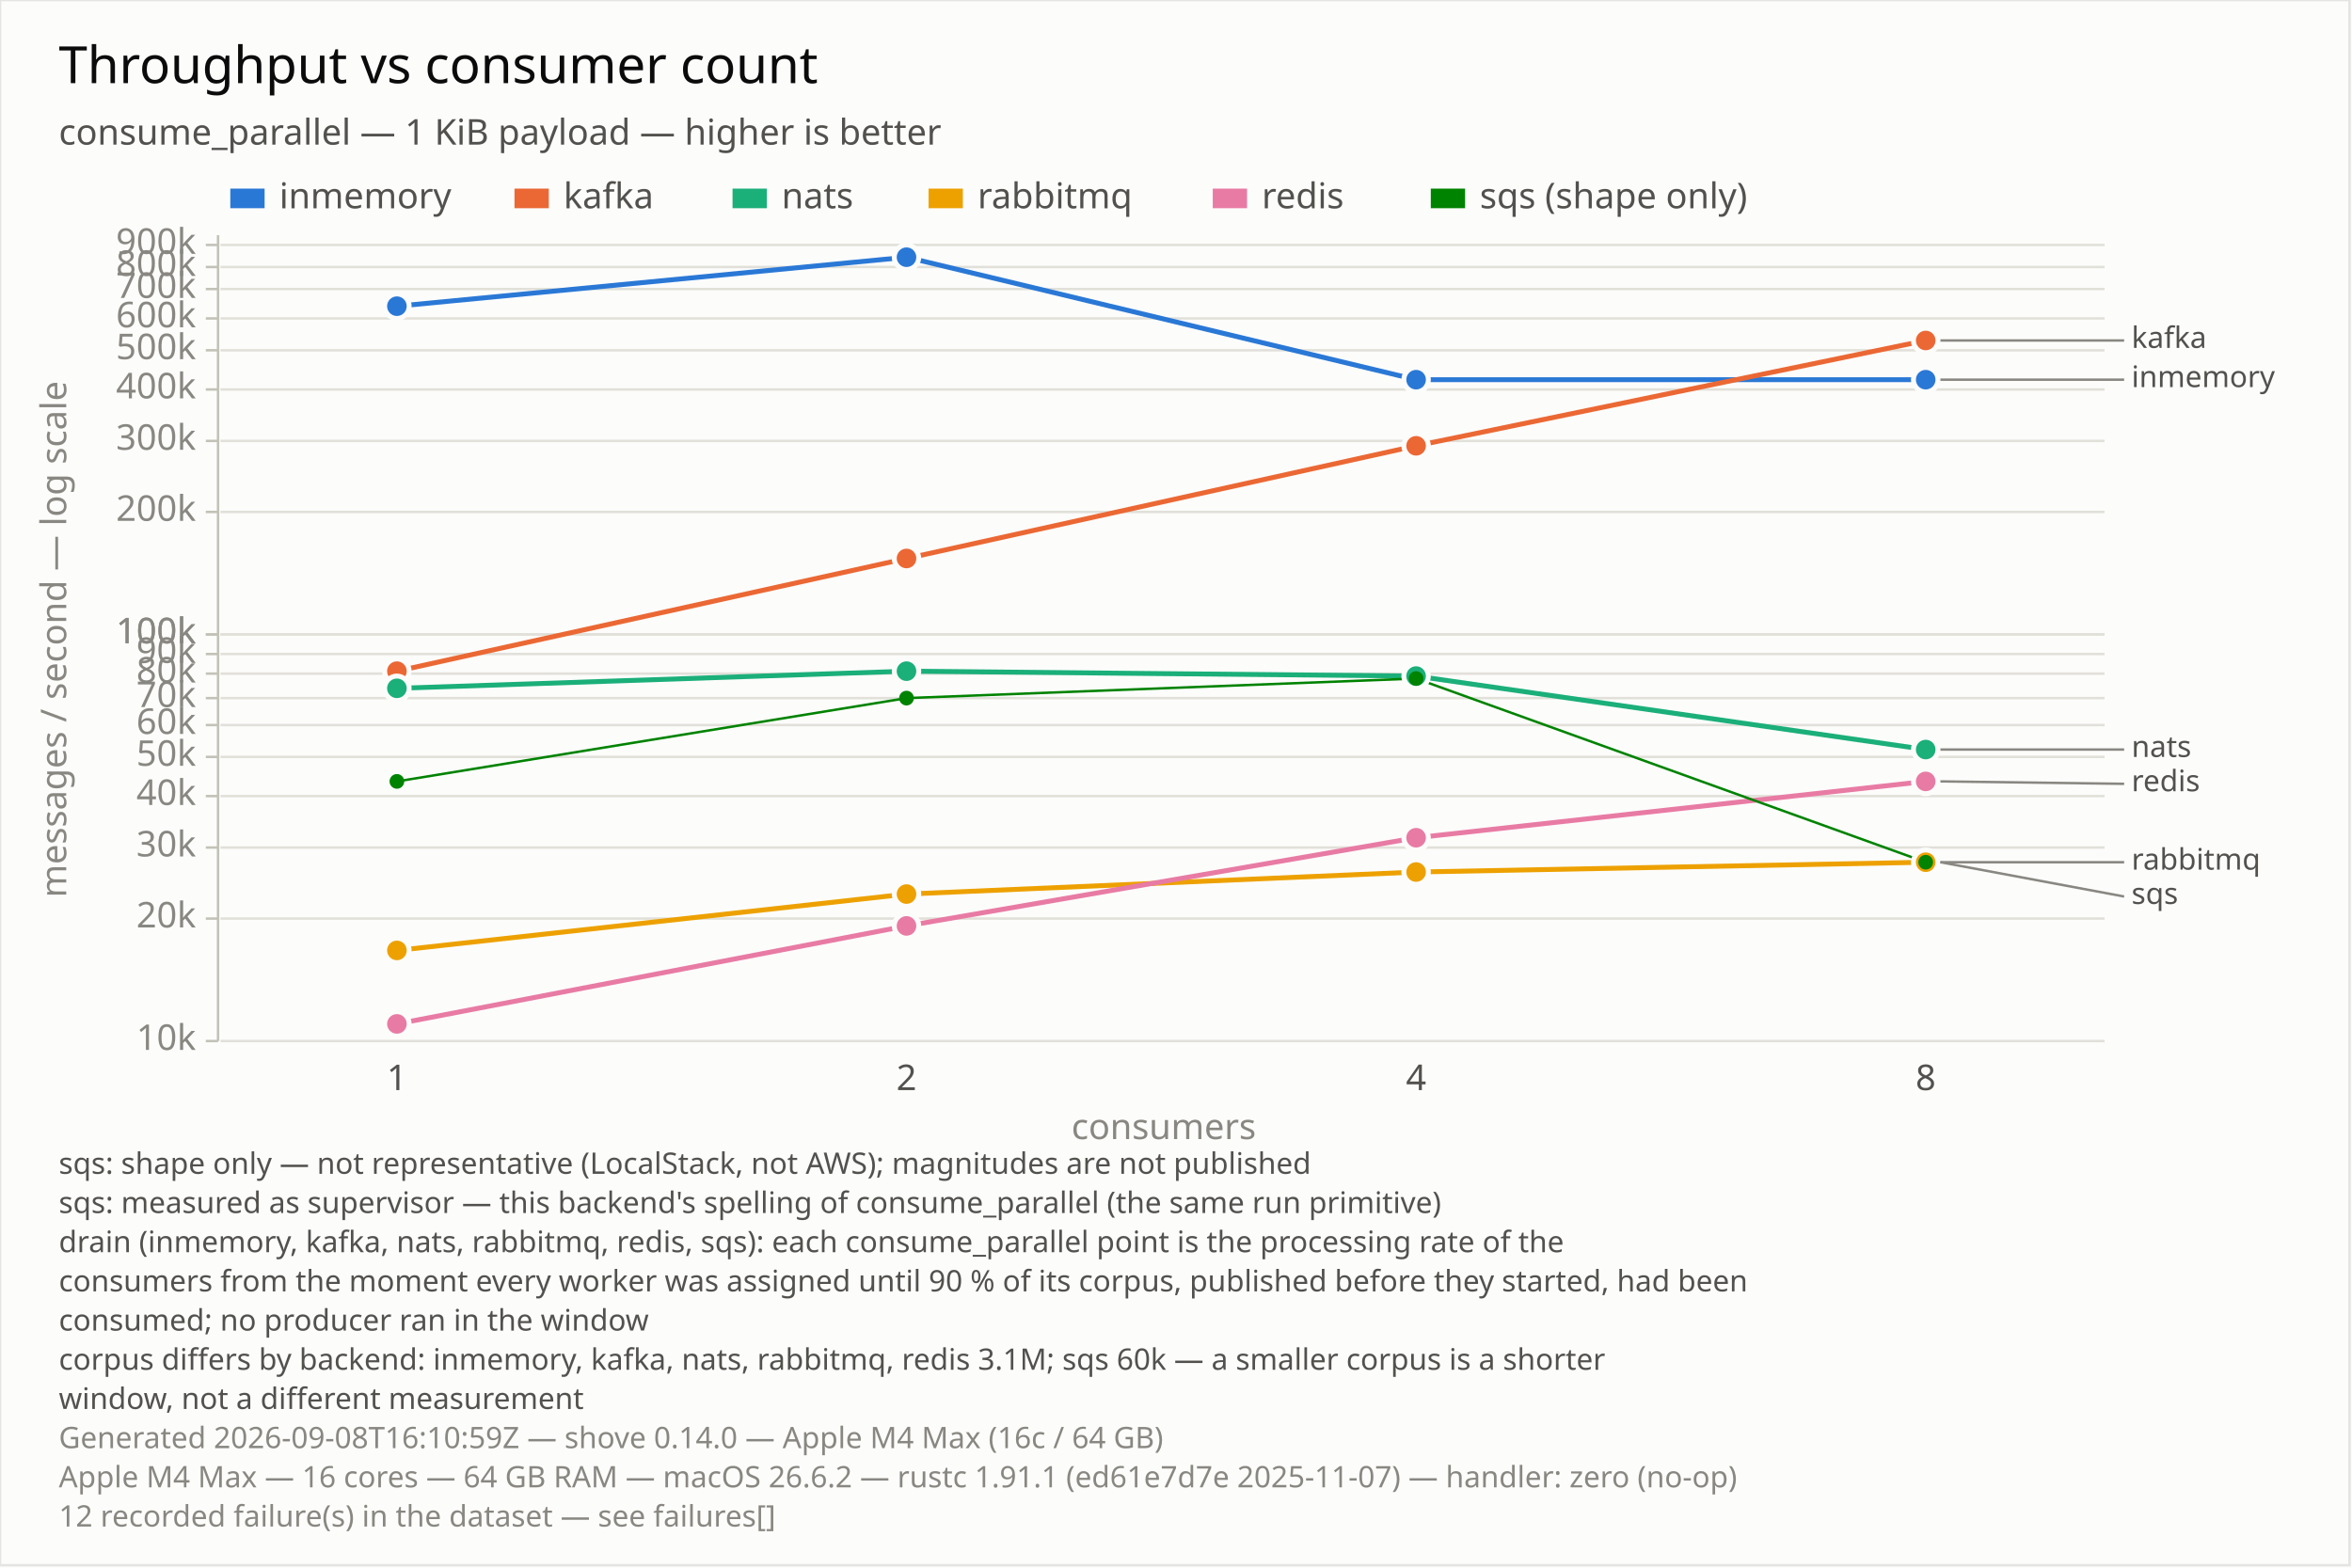
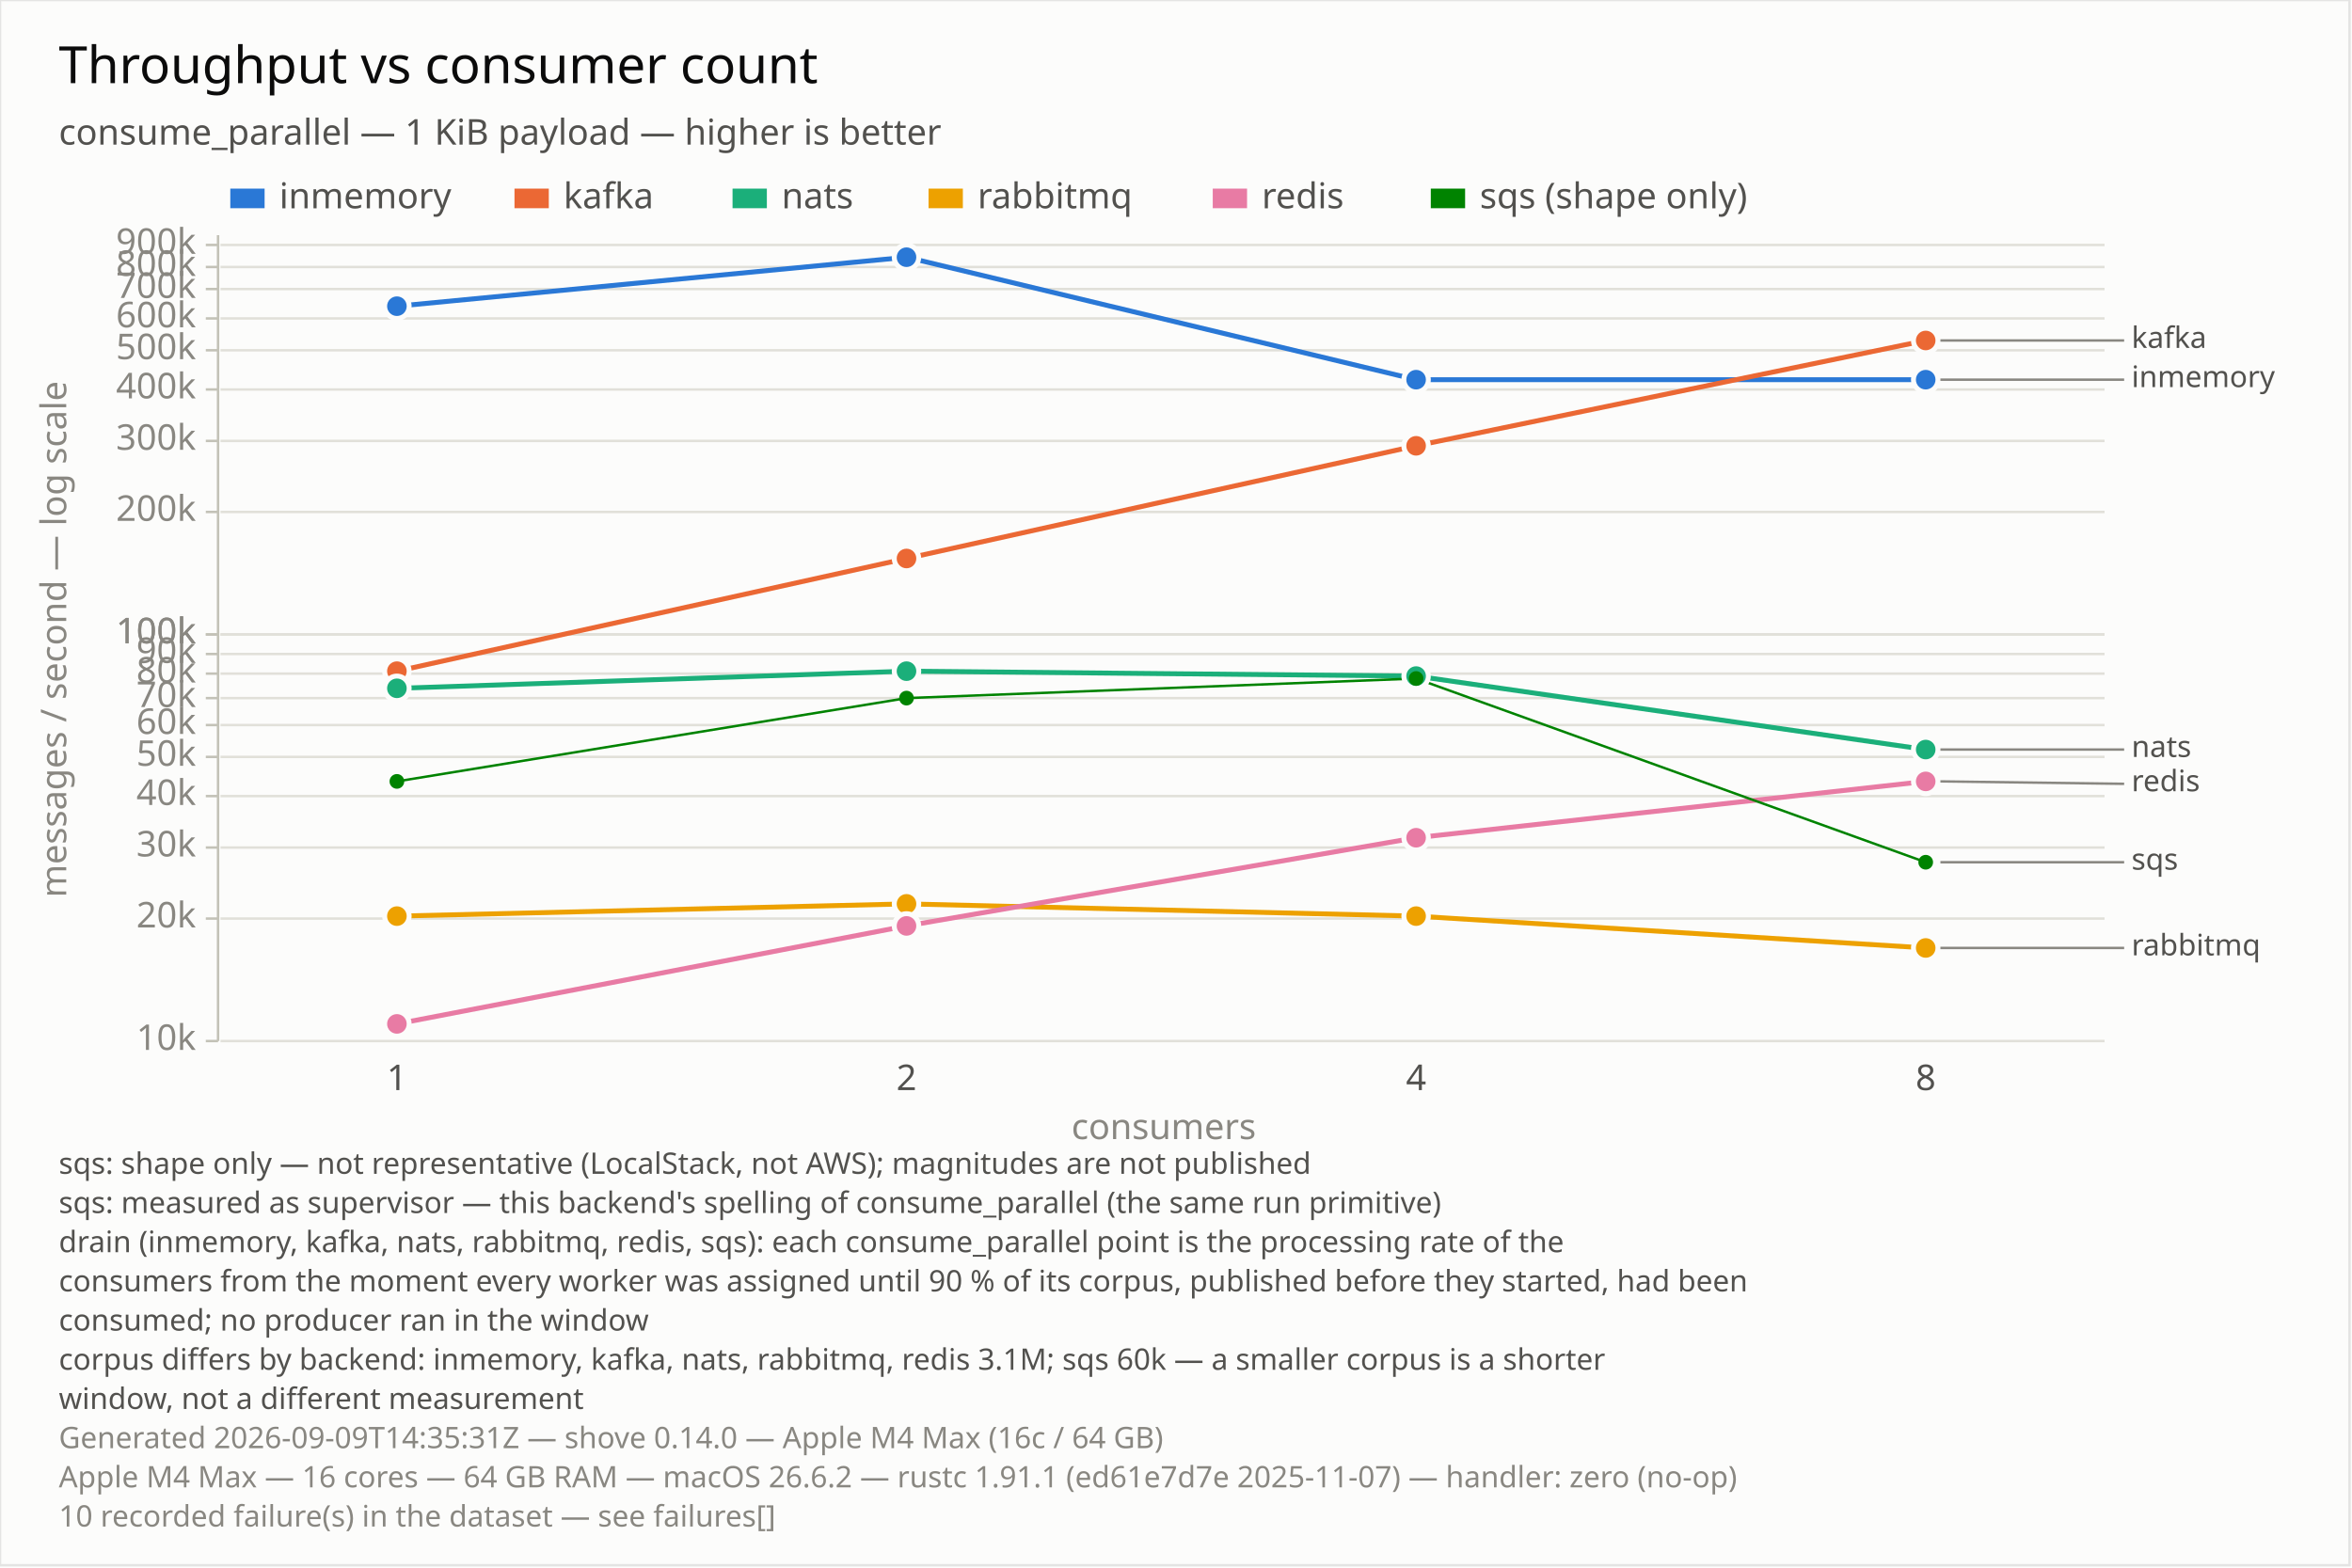
<svg xmlns="http://www.w3.org/2000/svg" width="960" height="640" viewBox="0 0 960 640">
  <rect x="0" y="0" width="960" height="640" opacity="1" fill="#FCFCFB" stroke="none" />
  <rect x="0" y="0" width="959" height="639" opacity="0.1" fill="none" stroke="#0B0B0B" />
  <text x="24" y="18" dy="0.76em" text-anchor="start" font-family="sans-serif" font-size="20.968" opacity="1" fill="#0B0B0B">
Throughput vs consumer count
</text>
  <text x="24" y="48" dy="0.76em" text-anchor="start" font-family="sans-serif" font-size="14.516" opacity="1" fill="#52514E">
consume_parallel — 1 KiB payload — higher is better
</text>
  <text x="24" y="470" dy="0.76em" text-anchor="start" font-family="sans-serif" font-size="12.097" opacity="1" fill="#52514E">
sqs: shape only — not representative (LocalStack, not AWS); magnitudes are not published
</text>
  <text x="24" y="486" dy="0.76em" text-anchor="start" font-family="sans-serif" font-size="12.097" opacity="1" fill="#52514E">
sqs: measured as supervisor — this backend's spelling of consume_parallel (the same run primitive)
</text>
  <text x="24" y="502" dy="0.76em" text-anchor="start" font-family="sans-serif" font-size="12.097" opacity="1" fill="#52514E">
drain (inmemory, kafka, nats, rabbitmq, redis, sqs): each consume_parallel point is the processing rate of the
</text>
  <text x="24" y="518" dy="0.76em" text-anchor="start" font-family="sans-serif" font-size="12.097" opacity="1" fill="#52514E">
consumers from the moment every worker was assigned until 90 % of its corpus, published before they started, had been
</text>
  <text x="24" y="534" dy="0.76em" text-anchor="start" font-family="sans-serif" font-size="12.097" opacity="1" fill="#52514E">
consumed; no producer ran in the window
</text>
  <text x="24" y="550" dy="0.76em" text-anchor="start" font-family="sans-serif" font-size="12.097" opacity="1" fill="#52514E">
corpus differs by backend: inmemory, kafka, nats, rabbitmq, redis 3.1M; sqs 60k — a smaller corpus is a shorter
</text>
  <text x="24" y="566" dy="0.76em" text-anchor="start" font-family="sans-serif" font-size="12.097" opacity="1" fill="#52514E">
window, not a different measurement
</text>
  <text x="24" y="582" dy="0.76em" text-anchor="start" font-family="sans-serif" font-size="12.097" opacity="1" fill="#898781">
- Generated 2026-09-08T16:10:59Z — shove 0.14.0 — Apple M4 Max (16c / 64 GB)
+ Generated 2026-09-09T14:35:31Z — shove 0.14.0 — Apple M4 Max (16c / 64 GB)
</text>
  <text x="24" y="598" dy="0.76em" text-anchor="start" font-family="sans-serif" font-size="12.097" opacity="1" fill="#898781">
Apple M4 Max — 16 cores — 64 GB RAM — macOS 26.6.2 — rustc 1.91.1 (ed61e7d7e 2025-11-07) — handler: zero (no-op)
</text>
  <text x="24" y="614" dy="0.76em" text-anchor="start" font-family="sans-serif" font-size="12.097" opacity="1" fill="#898781">
- 12 recorded failure(s) in the dataset — see failures[]
+ 10 recorded failure(s) in the dataset — see failures[]
</text>
  <text x="16" y="261" dy="0.76em" text-anchor="middle" font-family="sans-serif" font-size="14.516" opacity="1" fill="#898781" transform="rotate(270, 16, 261)">
messages / second — log scale
</text>
  <line opacity="1" stroke="#E1E0D9" stroke-width="1" x1="90" y1="425" x2="859" y2="425" />
  <line opacity="1" stroke="#E1E0D9" stroke-width="1" x1="90" y1="375" x2="859" y2="375" />
  <line opacity="1" stroke="#E1E0D9" stroke-width="1" x1="90" y1="346" x2="859" y2="346" />
  <line opacity="1" stroke="#E1E0D9" stroke-width="1" x1="90" y1="325" x2="859" y2="325" />
  <line opacity="1" stroke="#E1E0D9" stroke-width="1" x1="90" y1="309" x2="859" y2="309" />
  <line opacity="1" stroke="#E1E0D9" stroke-width="1" x1="90" y1="296" x2="859" y2="296" />
  <line opacity="1" stroke="#E1E0D9" stroke-width="1" x1="90" y1="285" x2="859" y2="285" />
  <line opacity="1" stroke="#E1E0D9" stroke-width="1" x1="90" y1="275" x2="859" y2="275" />
  <line opacity="1" stroke="#E1E0D9" stroke-width="1" x1="90" y1="267" x2="859" y2="267" />
  <line opacity="1" stroke="#E1E0D9" stroke-width="1" x1="90" y1="259" x2="859" y2="259" />
  <line opacity="1" stroke="#E1E0D9" stroke-width="1" x1="90" y1="259" x2="859" y2="259" />
  <line opacity="1" stroke="#E1E0D9" stroke-width="1" x1="90" y1="209" x2="859" y2="209" />
  <line opacity="1" stroke="#E1E0D9" stroke-width="1" x1="90" y1="180" x2="859" y2="180" />
  <line opacity="1" stroke="#E1E0D9" stroke-width="1" x1="90" y1="159" x2="859" y2="159" />
  <line opacity="1" stroke="#E1E0D9" stroke-width="1" x1="90" y1="143" x2="859" y2="143" />
  <line opacity="1" stroke="#E1E0D9" stroke-width="1" x1="90" y1="130" x2="859" y2="130" />
  <line opacity="1" stroke="#E1E0D9" stroke-width="1" x1="90" y1="118" x2="859" y2="118" />
  <line opacity="1" stroke="#E1E0D9" stroke-width="1" x1="90" y1="109" x2="859" y2="109" />
  <line opacity="1" stroke="#E1E0D9" stroke-width="1" x1="90" y1="100" x2="859" y2="100" />
  <polyline fill="none" opacity="1" stroke="#C3C2B7" stroke-width="1" points="89,96 89,425 " />
  <text x="80" y="425" dy="0.5ex" text-anchor="end" font-family="sans-serif" font-size="14.516" opacity="1" fill="#898781">
10k
</text>
  <polyline fill="none" opacity="1" stroke="#C3C2B7" stroke-width="1" points="84,425 89,425 " />
  <text x="80" y="375" dy="0.5ex" text-anchor="end" font-family="sans-serif" font-size="14.516" opacity="1" fill="#898781">
20k
</text>
  <polyline fill="none" opacity="1" stroke="#C3C2B7" stroke-width="1" points="84,375 89,375 " />
  <text x="80" y="346" dy="0.5ex" text-anchor="end" font-family="sans-serif" font-size="14.516" opacity="1" fill="#898781">
30k
</text>
  <polyline fill="none" opacity="1" stroke="#C3C2B7" stroke-width="1" points="84,346 89,346 " />
  <text x="80" y="325" dy="0.5ex" text-anchor="end" font-family="sans-serif" font-size="14.516" opacity="1" fill="#898781">
40k
</text>
  <polyline fill="none" opacity="1" stroke="#C3C2B7" stroke-width="1" points="84,325 89,325 " />
  <text x="80" y="309" dy="0.5ex" text-anchor="end" font-family="sans-serif" font-size="14.516" opacity="1" fill="#898781">
50k
</text>
  <polyline fill="none" opacity="1" stroke="#C3C2B7" stroke-width="1" points="84,309 89,309 " />
  <text x="80" y="296" dy="0.5ex" text-anchor="end" font-family="sans-serif" font-size="14.516" opacity="1" fill="#898781">
60k
</text>
  <polyline fill="none" opacity="1" stroke="#C3C2B7" stroke-width="1" points="84,296 89,296 " />
  <text x="80" y="285" dy="0.5ex" text-anchor="end" font-family="sans-serif" font-size="14.516" opacity="1" fill="#898781">
70k
</text>
  <polyline fill="none" opacity="1" stroke="#C3C2B7" stroke-width="1" points="84,285 89,285 " />
  <text x="80" y="275" dy="0.5ex" text-anchor="end" font-family="sans-serif" font-size="14.516" opacity="1" fill="#898781">
80k
</text>
  <polyline fill="none" opacity="1" stroke="#C3C2B7" stroke-width="1" points="84,275 89,275 " />
  <text x="80" y="267" dy="0.5ex" text-anchor="end" font-family="sans-serif" font-size="14.516" opacity="1" fill="#898781">
90k
</text>
  <polyline fill="none" opacity="1" stroke="#C3C2B7" stroke-width="1" points="84,267 89,267 " />
  <text x="80" y="259" dy="0.5ex" text-anchor="end" font-family="sans-serif" font-size="14.516" opacity="1" fill="#898781">
100k
</text>
  <polyline fill="none" opacity="1" stroke="#C3C2B7" stroke-width="1" points="84,259 89,259 " />
  <text x="80" y="259" dy="0.5ex" text-anchor="end" font-family="sans-serif" font-size="14.516" opacity="1" fill="#898781">
100k
</text>
  <polyline fill="none" opacity="1" stroke="#C3C2B7" stroke-width="1" points="84,259 89,259 " />
  <text x="80" y="209" dy="0.5ex" text-anchor="end" font-family="sans-serif" font-size="14.516" opacity="1" fill="#898781">
200k
</text>
  <polyline fill="none" opacity="1" stroke="#C3C2B7" stroke-width="1" points="84,209 89,209 " />
  <text x="80" y="180" dy="0.5ex" text-anchor="end" font-family="sans-serif" font-size="14.516" opacity="1" fill="#898781">
300k
</text>
  <polyline fill="none" opacity="1" stroke="#C3C2B7" stroke-width="1" points="84,180 89,180 " />
  <text x="80" y="159" dy="0.5ex" text-anchor="end" font-family="sans-serif" font-size="14.516" opacity="1" fill="#898781">
400k
</text>
  <polyline fill="none" opacity="1" stroke="#C3C2B7" stroke-width="1" points="84,159 89,159 " />
  <text x="80" y="143" dy="0.5ex" text-anchor="end" font-family="sans-serif" font-size="14.516" opacity="1" fill="#898781">
500k
</text>
  <polyline fill="none" opacity="1" stroke="#C3C2B7" stroke-width="1" points="84,143 89,143 " />
  <text x="80" y="130" dy="0.5ex" text-anchor="end" font-family="sans-serif" font-size="14.516" opacity="1" fill="#898781">
600k
</text>
  <polyline fill="none" opacity="1" stroke="#C3C2B7" stroke-width="1" points="84,130 89,130 " />
  <text x="80" y="118" dy="0.5ex" text-anchor="end" font-family="sans-serif" font-size="14.516" opacity="1" fill="#898781">
700k
</text>
  <polyline fill="none" opacity="1" stroke="#C3C2B7" stroke-width="1" points="84,118 89,118 " />
  <text x="80" y="109" dy="0.5ex" text-anchor="end" font-family="sans-serif" font-size="14.516" opacity="1" fill="#898781">
800k
</text>
  <polyline fill="none" opacity="1" stroke="#C3C2B7" stroke-width="1" points="84,109 89,109 " />
  <text x="80" y="100" dy="0.5ex" text-anchor="end" font-family="sans-serif" font-size="14.516" opacity="1" fill="#898781">
900k
</text>
  <polyline fill="none" opacity="1" stroke="#C3C2B7" stroke-width="1" points="84,100 89,100 " />
  <polyline fill="none" opacity="1" stroke="#2A78D6" stroke-width="2" points="162,125 370,105 578,155 786,155 " />
  <polyline fill="none" opacity="1" stroke="#EB6834" stroke-width="2" points="162,274 370,228 578,182 786,139 " />
  <polyline fill="none" opacity="1" stroke="#1BAF7A" stroke-width="2" points="162,281 370,274 578,276 786,306 " />
-   <polyline fill="none" opacity="1" stroke="#EDA100" stroke-width="2" points="162,388 370,365 578,356 786,352 " />
+   <polyline fill="none" opacity="1" stroke="#EDA100" stroke-width="2" points="162,374 370,369 578,374 786,387 " />
  <polyline fill="none" opacity="1" stroke="#E87BA4" stroke-width="2" points="162,418 370,378 578,342 786,319 " />
  <polyline fill="none" opacity="1" stroke="#008300" stroke-width="1" points="162,319 370,285 578,277 786,352 " />
  <circle cx="162" cy="125" r="6" opacity="1" fill="#FCFCFB" stroke="none" stroke-width="0" />
  <circle cx="162" cy="125" r="4" opacity="1" fill="#2A78D6" stroke="none" stroke-width="0" />
  <circle cx="370" cy="105" r="6" opacity="1" fill="#FCFCFB" stroke="none" stroke-width="0" />
  <circle cx="370" cy="105" r="4" opacity="1" fill="#2A78D6" stroke="none" stroke-width="0" />
  <circle cx="578" cy="155" r="6" opacity="1" fill="#FCFCFB" stroke="none" stroke-width="0" />
  <circle cx="578" cy="155" r="4" opacity="1" fill="#2A78D6" stroke="none" stroke-width="0" />
  <circle cx="786" cy="155" r="6" opacity="1" fill="#FCFCFB" stroke="none" stroke-width="0" />
  <circle cx="786" cy="155" r="4" opacity="1" fill="#2A78D6" stroke="none" stroke-width="0" />
  <circle cx="162" cy="274" r="6" opacity="1" fill="#FCFCFB" stroke="none" stroke-width="0" />
  <circle cx="162" cy="274" r="4" opacity="1" fill="#EB6834" stroke="none" stroke-width="0" />
  <circle cx="370" cy="228" r="6" opacity="1" fill="#FCFCFB" stroke="none" stroke-width="0" />
  <circle cx="370" cy="228" r="4" opacity="1" fill="#EB6834" stroke="none" stroke-width="0" />
  <circle cx="578" cy="182" r="6" opacity="1" fill="#FCFCFB" stroke="none" stroke-width="0" />
  <circle cx="578" cy="182" r="4" opacity="1" fill="#EB6834" stroke="none" stroke-width="0" />
  <circle cx="786" cy="139" r="6" opacity="1" fill="#FCFCFB" stroke="none" stroke-width="0" />
  <circle cx="786" cy="139" r="4" opacity="1" fill="#EB6834" stroke="none" stroke-width="0" />
  <circle cx="162" cy="281" r="6" opacity="1" fill="#FCFCFB" stroke="none" stroke-width="0" />
  <circle cx="162" cy="281" r="4" opacity="1" fill="#1BAF7A" stroke="none" stroke-width="0" />
  <circle cx="370" cy="274" r="6" opacity="1" fill="#FCFCFB" stroke="none" stroke-width="0" />
  <circle cx="370" cy="274" r="4" opacity="1" fill="#1BAF7A" stroke="none" stroke-width="0" />
  <circle cx="578" cy="276" r="6" opacity="1" fill="#FCFCFB" stroke="none" stroke-width="0" />
  <circle cx="578" cy="276" r="4" opacity="1" fill="#1BAF7A" stroke="none" stroke-width="0" />
  <circle cx="786" cy="306" r="6" opacity="1" fill="#FCFCFB" stroke="none" stroke-width="0" />
  <circle cx="786" cy="306" r="4" opacity="1" fill="#1BAF7A" stroke="none" stroke-width="0" />
-   <circle cx="162" cy="388" r="6" opacity="1" fill="#FCFCFB" stroke="none" stroke-width="0" />
-   <circle cx="162" cy="388" r="4" opacity="1" fill="#EDA100" stroke="none" stroke-width="0" />
-   <circle cx="370" cy="365" r="6" opacity="1" fill="#FCFCFB" stroke="none" stroke-width="0" />
-   <circle cx="370" cy="365" r="4" opacity="1" fill="#EDA100" stroke="none" stroke-width="0" />
-   <circle cx="578" cy="356" r="6" opacity="1" fill="#FCFCFB" stroke="none" stroke-width="0" />
-   <circle cx="578" cy="356" r="4" opacity="1" fill="#EDA100" stroke="none" stroke-width="0" />
-   <circle cx="786" cy="352" r="6" opacity="1" fill="#FCFCFB" stroke="none" stroke-width="0" />
-   <circle cx="786" cy="352" r="4" opacity="1" fill="#EDA100" stroke="none" stroke-width="0" />
+   <circle cx="162" cy="374" r="6" opacity="1" fill="#FCFCFB" stroke="none" stroke-width="0" />
+   <circle cx="162" cy="374" r="4" opacity="1" fill="#EDA100" stroke="none" stroke-width="0" />
+   <circle cx="370" cy="369" r="6" opacity="1" fill="#FCFCFB" stroke="none" stroke-width="0" />
+   <circle cx="370" cy="369" r="4" opacity="1" fill="#EDA100" stroke="none" stroke-width="0" />
+   <circle cx="578" cy="374" r="6" opacity="1" fill="#FCFCFB" stroke="none" stroke-width="0" />
+   <circle cx="578" cy="374" r="4" opacity="1" fill="#EDA100" stroke="none" stroke-width="0" />
+   <circle cx="786" cy="387" r="6" opacity="1" fill="#FCFCFB" stroke="none" stroke-width="0" />
+   <circle cx="786" cy="387" r="4" opacity="1" fill="#EDA100" stroke="none" stroke-width="0" />
  <circle cx="162" cy="418" r="6" opacity="1" fill="#FCFCFB" stroke="none" stroke-width="0" />
  <circle cx="162" cy="418" r="4" opacity="1" fill="#E87BA4" stroke="none" stroke-width="0" />
  <circle cx="370" cy="378" r="6" opacity="1" fill="#FCFCFB" stroke="none" stroke-width="0" />
  <circle cx="370" cy="378" r="4" opacity="1" fill="#E87BA4" stroke="none" stroke-width="0" />
  <circle cx="578" cy="342" r="6" opacity="1" fill="#FCFCFB" stroke="none" stroke-width="0" />
  <circle cx="578" cy="342" r="4" opacity="1" fill="#E87BA4" stroke="none" stroke-width="0" />
  <circle cx="786" cy="319" r="6" opacity="1" fill="#FCFCFB" stroke="none" stroke-width="0" />
  <circle cx="786" cy="319" r="4" opacity="1" fill="#E87BA4" stroke="none" stroke-width="0" />
  <circle cx="162" cy="319" r="3" opacity="1" fill="#008300" stroke="none" stroke-width="0" />
  <circle cx="370" cy="285" r="3" opacity="1" fill="#008300" stroke="none" stroke-width="0" />
  <circle cx="578" cy="277" r="3" opacity="1" fill="#008300" stroke="none" stroke-width="0" />
  <circle cx="786" cy="352" r="3" opacity="1" fill="#008300" stroke="none" stroke-width="0" />
  <polyline fill="none" opacity="1" stroke="#898781" stroke-width="1" points="792,139 867,139 " />
  <text x="870" y="139" dy="0.5ex" text-anchor="start" font-family="sans-serif" font-size="12.097" opacity="1" fill="#52514E">
kafka
</text>
  <polyline fill="none" opacity="1" stroke="#898781" stroke-width="1" points="792,155 867,155 " />
  <text x="870" y="155" dy="0.5ex" text-anchor="start" font-family="sans-serif" font-size="12.097" opacity="1" fill="#52514E">
inmemory
</text>
  <polyline fill="none" opacity="1" stroke="#898781" stroke-width="1" points="792,306 867,306 " />
  <text x="870" y="306" dy="0.5ex" text-anchor="start" font-family="sans-serif" font-size="12.097" opacity="1" fill="#52514E">
nats
</text>
  <polyline fill="none" opacity="1" stroke="#898781" stroke-width="1" points="792,319 867,320 " />
  <text x="870" y="320" dy="0.5ex" text-anchor="start" font-family="sans-serif" font-size="12.097" opacity="1" fill="#52514E">
redis
</text>
  <polyline fill="none" opacity="1" stroke="#898781" stroke-width="1" points="792,352 867,352 " />
  <text x="870" y="352" dy="0.5ex" text-anchor="start" font-family="sans-serif" font-size="12.097" opacity="1" fill="#52514E">
+ sqs
+ </text>
+   <polyline fill="none" opacity="1" stroke="#898781" stroke-width="1" points="792,387 867,387 " />
+   <text x="870" y="387" dy="0.5ex" text-anchor="start" font-family="sans-serif" font-size="12.097" opacity="1" fill="#52514E">
rabbitmq
- </text>
-   <polyline fill="none" opacity="1" stroke="#898781" stroke-width="1" points="792,352 867,366 " />
-   <text x="870" y="366" dy="0.5ex" text-anchor="start" font-family="sans-serif" font-size="12.097" opacity="1" fill="#52514E">
- sqs
</text>
  <text x="162" y="434" dy="0.76em" text-anchor="middle" font-family="sans-serif" font-size="14.516" opacity="1" fill="#52514E">
1
</text>
  <text x="370" y="434" dy="0.76em" text-anchor="middle" font-family="sans-serif" font-size="14.516" opacity="1" fill="#52514E">
2
</text>
  <text x="578" y="434" dy="0.76em" text-anchor="middle" font-family="sans-serif" font-size="14.516" opacity="1" fill="#52514E">
4
</text>
  <text x="786" y="434" dy="0.76em" text-anchor="middle" font-family="sans-serif" font-size="14.516" opacity="1" fill="#52514E">
8
</text>
  <text x="475" y="454" dy="0.76em" text-anchor="middle" font-family="sans-serif" font-size="14.516" opacity="1" fill="#898781">
consumers
</text>
  <rect x="94" y="77" width="14" height="8" opacity="1" fill="#2A78D6" stroke="none" />
  <text x="114" y="74" dy="0.76em" text-anchor="start" font-family="sans-serif" font-size="14.516" opacity="1" fill="#52514E">
inmemory
</text>
  <rect x="210" y="77" width="14" height="8" opacity="1" fill="#EB6834" stroke="none" />
  <text x="230" y="74" dy="0.76em" text-anchor="start" font-family="sans-serif" font-size="14.516" opacity="1" fill="#52514E">
kafka
</text>
  <rect x="299" y="77" width="14" height="8" opacity="1" fill="#1BAF7A" stroke="none" />
  <text x="319" y="74" dy="0.76em" text-anchor="start" font-family="sans-serif" font-size="14.516" opacity="1" fill="#52514E">
nats
</text>
  <rect x="379" y="77" width="14" height="8" opacity="1" fill="#EDA100" stroke="none" />
  <text x="399" y="74" dy="0.76em" text-anchor="start" font-family="sans-serif" font-size="14.516" opacity="1" fill="#52514E">
rabbitmq
</text>
  <rect x="495" y="77" width="14" height="8" opacity="1" fill="#E87BA4" stroke="none" />
  <text x="515" y="74" dy="0.76em" text-anchor="start" font-family="sans-serif" font-size="14.516" opacity="1" fill="#52514E">
redis
</text>
  <rect x="584" y="77" width="14" height="8" opacity="1" fill="#008300" stroke="none" />
  <text x="604" y="74" dy="0.76em" text-anchor="start" font-family="sans-serif" font-size="14.516" opacity="1" fill="#52514E">
sqs (shape only)
</text>
</svg>
